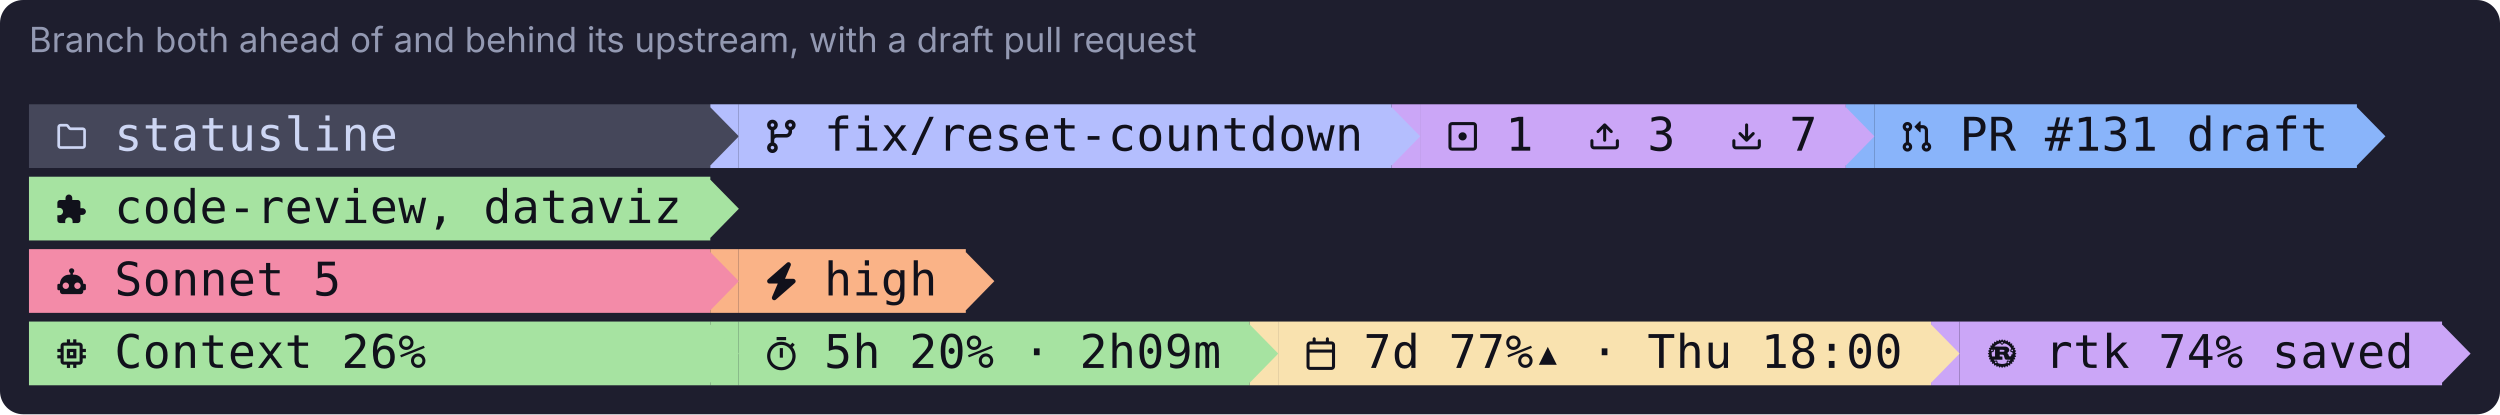
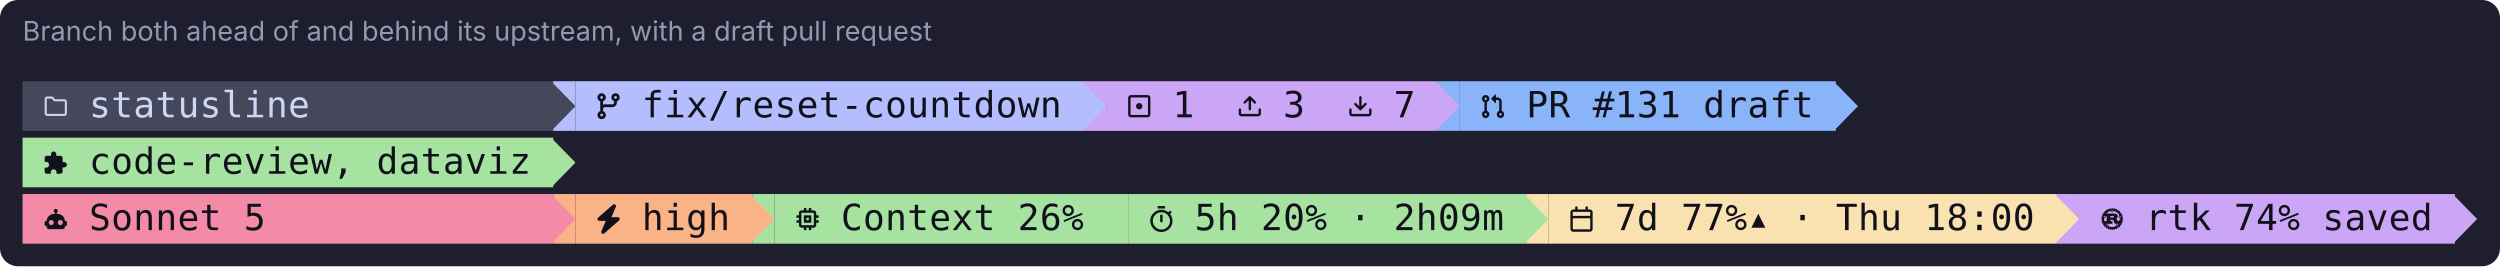
- <svg xmlns="http://www.w3.org/2000/svg" width="863" height="143" viewBox="0 0 863 143" role="img" aria-label="Branch both ahead of and behind its upstream, with a draft pull request">
-   <rect width="863" height="143" rx="8" fill="#1e1e2e" />
+ <svg xmlns="http://www.w3.org/2000/svg" width="1108" height="118" viewBox="0 0 1108 118" role="img" aria-label="Branch both ahead of and behind its upstream, with a draft pull request">
+   <rect width="1108" height="118" rx="8" fill="#1e1e2e" />
  <text x="10" y="18" font-family="-apple-system,Segoe UI,system-ui,sans-serif" font-size="12" fill="#9399b2">Branch both ahead of and behind its upstream, with a draft pull request</text>
  <rect x="10.00" y="36" width="235.20" height="22" fill="rgb(69,71,90)" />
  <path d="M0 994Q0 1048 38.0 1086.0Q76 1124 132 1126H376Q406 1126 434 1112Q462 1098 480 1072L548 982Q554 976 562 976H1068Q1124 976 1162.0 938.0Q1200 900 1200 844V206Q1200 152 1162.0 114.0Q1124 76 1068 74H132Q78 74 38 114Q0 152 0 206ZM132 1012Q124 1012 118 1008Q114 1002 114 994V206Q114 198 118 194Q124 188 132 188H1068Q1076 188 1082 194Q1088 200 1088 206V844Q1088 852 1083.0 857.0Q1078 862 1068 862H562Q532 862 504.0 876.0Q476 890 458 914L390 1006Q384 1012 376 1012Z" fill="rgb(205,214,244)" transform="translate(19.80 52.00) scale(0.00821 -0.00821)" />
  <text x="44.30" y="52" text-anchor="middle" font-family="ui-monospace,SFMono-Regular,Menlo,Consolas,monospace" font-size="16" fill="rgb(205,214,244)">s</text>
  <text x="54.10" y="52" text-anchor="middle" font-family="ui-monospace,SFMono-Regular,Menlo,Consolas,monospace" font-size="16" fill="rgb(205,214,244)">t</text>
  <text x="63.90" y="52" text-anchor="middle" font-family="ui-monospace,SFMono-Regular,Menlo,Consolas,monospace" font-size="16" fill="rgb(205,214,244)">a</text>
  <text x="73.70" y="52" text-anchor="middle" font-family="ui-monospace,SFMono-Regular,Menlo,Consolas,monospace" font-size="16" fill="rgb(205,214,244)">t</text>
  <text x="83.50" y="52" text-anchor="middle" font-family="ui-monospace,SFMono-Regular,Menlo,Consolas,monospace" font-size="16" fill="rgb(205,214,244)">u</text>
  <text x="93.30" y="52" text-anchor="middle" font-family="ui-monospace,SFMono-Regular,Menlo,Consolas,monospace" font-size="16" fill="rgb(205,214,244)">s</text>
  <text x="103.10" y="52" text-anchor="middle" font-family="ui-monospace,SFMono-Regular,Menlo,Consolas,monospace" font-size="16" fill="rgb(205,214,244)">l</text>
  <text x="112.90" y="52" text-anchor="middle" font-family="ui-monospace,SFMono-Regular,Menlo,Consolas,monospace" font-size="16" fill="rgb(205,214,244)">i</text>
  <text x="122.70" y="52" text-anchor="middle" font-family="ui-monospace,SFMono-Regular,Menlo,Consolas,monospace" font-size="16" fill="rgb(205,214,244)">n</text>
  <text x="132.50" y="52" text-anchor="middle" font-family="ui-monospace,SFMono-Regular,Menlo,Consolas,monospace" font-size="16" fill="rgb(205,214,244)">e</text>
  <rect x="245.20" y="36" width="9.80" height="22" fill="rgb(180,190,254)" />
  <path d="M-72 1812H13L1200 602L13 -612H-72Z" fill="rgb(69,71,90)" transform="translate(245.20 52.00) scale(0.00821 -0.00821)" />
  <rect x="255.00" y="36" width="225.40" height="22" fill="rgb(180,190,254)" />
  <path d="M750 1076Q750 1168 816.0 1234.0Q882 1300 975.0 1300.0Q1068 1300 1134.0 1234.0Q1200 1168 1200 1076Q1200 1004 1158 944Q1116 886 1049 864V800Q1049 698 976 624Q903 550 800 550H400Q359 550 329 522Q299 492 300 450V338Q366 314 408.0 256.0Q450 198 450 126Q450 32 384.0 -34.0Q318 -100 225 -100Q132 -100 66 -34Q0 32 0 126Q0 198 42.0 256.0Q84 314 150 338V864Q84 888 42.0 946.0Q0 1004 0 1076Q0 1168 66.0 1234.0Q132 1300 225.0 1300.0Q318 1300 384.0 1234.0Q450 1168 450 1076Q450 1004 408.0 946.0Q366 888 300 864V680Q348 700 400 700H800Q841 700 871.0 730.0Q901 760 900 800V864Q834 888 792.0 946.0Q750 1004 750 1076ZM225 1000Q255 1000 277.0 1022.0Q299 1044 300 1076Q300 1106 278.0 1128.0Q256 1150 225.0 1150.0Q194 1150 172.0 1128.0Q150 1106 150.0 1075.0Q150 1044 172.0 1022.0Q194 1000 225 1000ZM975 1000Q1005 1000 1027.0 1022.0Q1049 1044 1049.0 1075.0Q1049 1106 1028 1128Q1006 1150 975.0 1150.0Q944 1150 922.0 1128.0Q900 1106 900.0 1075.0Q900 1044 922.0 1022.0Q944 1000 975 1000ZM225 50Q255 50 277 72Q299 94 300 126Q300 156 278.0 178.0Q256 200 225.0 200.0Q194 200 172.0 178.0Q150 156 150.0 125.0Q150 94 172.0 72.0Q194 50 225 50Z" fill="rgb(17,17,27)" transform="translate(264.80 52.00) scale(0.00821 -0.00821)" />
  <text x="289.30" y="52" text-anchor="middle" font-family="ui-monospace,SFMono-Regular,Menlo,Consolas,monospace" font-size="16" fill="rgb(17,17,27)">f</text>
  <text x="299.10" y="52" text-anchor="middle" font-family="ui-monospace,SFMono-Regular,Menlo,Consolas,monospace" font-size="16" fill="rgb(17,17,27)">i</text>
  <text x="308.90" y="52" text-anchor="middle" font-family="ui-monospace,SFMono-Regular,Menlo,Consolas,monospace" font-size="16" fill="rgb(17,17,27)">x</text>
  <text x="318.70" y="52" text-anchor="middle" font-family="ui-monospace,SFMono-Regular,Menlo,Consolas,monospace" font-size="16" fill="rgb(17,17,27)">/</text>
  <text x="328.50" y="52" text-anchor="middle" font-family="ui-monospace,SFMono-Regular,Menlo,Consolas,monospace" font-size="16" fill="rgb(17,17,27)">r</text>
  <text x="338.30" y="52" text-anchor="middle" font-family="ui-monospace,SFMono-Regular,Menlo,Consolas,monospace" font-size="16" fill="rgb(17,17,27)">e</text>
  <text x="348.10" y="52" text-anchor="middle" font-family="ui-monospace,SFMono-Regular,Menlo,Consolas,monospace" font-size="16" fill="rgb(17,17,27)">s</text>
  <text x="357.90" y="52" text-anchor="middle" font-family="ui-monospace,SFMono-Regular,Menlo,Consolas,monospace" font-size="16" fill="rgb(17,17,27)">e</text>
  <text x="367.70" y="52" text-anchor="middle" font-family="ui-monospace,SFMono-Regular,Menlo,Consolas,monospace" font-size="16" fill="rgb(17,17,27)">t</text>
  <text x="377.50" y="52" text-anchor="middle" font-family="ui-monospace,SFMono-Regular,Menlo,Consolas,monospace" font-size="16" fill="rgb(17,17,27)">-</text>
  <text x="387.30" y="52" text-anchor="middle" font-family="ui-monospace,SFMono-Regular,Menlo,Consolas,monospace" font-size="16" fill="rgb(17,17,27)">c</text>
  <text x="397.10" y="52" text-anchor="middle" font-family="ui-monospace,SFMono-Regular,Menlo,Consolas,monospace" font-size="16" fill="rgb(17,17,27)">o</text>
  <text x="406.90" y="52" text-anchor="middle" font-family="ui-monospace,SFMono-Regular,Menlo,Consolas,monospace" font-size="16" fill="rgb(17,17,27)">u</text>
  <text x="416.70" y="52" text-anchor="middle" font-family="ui-monospace,SFMono-Regular,Menlo,Consolas,monospace" font-size="16" fill="rgb(17,17,27)">n</text>
  <text x="426.50" y="52" text-anchor="middle" font-family="ui-monospace,SFMono-Regular,Menlo,Consolas,monospace" font-size="16" fill="rgb(17,17,27)">t</text>
  <text x="436.30" y="52" text-anchor="middle" font-family="ui-monospace,SFMono-Regular,Menlo,Consolas,monospace" font-size="16" fill="rgb(17,17,27)">d</text>
  <text x="446.10" y="52" text-anchor="middle" font-family="ui-monospace,SFMono-Regular,Menlo,Consolas,monospace" font-size="16" fill="rgb(17,17,27)">o</text>
  <text x="455.90" y="52" text-anchor="middle" font-family="ui-monospace,SFMono-Regular,Menlo,Consolas,monospace" font-size="16" fill="rgb(17,17,27)">w</text>
  <text x="465.70" y="52" text-anchor="middle" font-family="ui-monospace,SFMono-Regular,Menlo,Consolas,monospace" font-size="16" fill="rgb(17,17,27)">n</text>
  <rect x="480.40" y="36" width="9.80" height="22" fill="rgb(203,166,247)" />
  <path d="M-72 1812H13L1200 602L13 -612H-72Z" fill="rgb(180,190,254)" transform="translate(480.40 52.00) scale(0.00821 -0.00821)" />
  <rect x="490.20" y="36" width="147.00" height="22" fill="rgb(203,166,247)" />
  <path d="M1050 1200Q1112 1200 1156 1157Q1200 1113 1200 1050V150Q1200 87 1156 44Q1112 0 1050 0H150Q88 0 44.0 44.0Q0 88 0 150V1050Q0 1113 44.0 1157.0Q88 1201 150 1200ZM150 1072Q142 1072 134 1065Q128 1059 128 1050V150Q128 141 134.0 135.0Q140 129 150 129H1050Q1058 129 1066 135Q1070 141 1070 150V1050Q1070 1059 1066 1065Q1060 1071 1050 1072ZM600 429H596Q524 429 474.0 479.0Q424 529 424.0 600.0Q424 671 474.0 721.0Q524 771 596 771H600Q670 770 719.0 720.0Q768 670 768.0 600.0Q768 530 719.0 480.0Q670 430 600 429Z" fill="rgb(17,17,27)" transform="translate(500.00 52.00) scale(0.00821 -0.00821)" />
  <text x="524.50" y="52" text-anchor="middle" font-family="ui-monospace,SFMono-Regular,Menlo,Consolas,monospace" font-size="16" fill="rgb(17,17,27)">1</text>
  <path d="M150 54Q88 54 44.0 98.0Q0 142 0 204V418Q0 444 19.0 463.0Q38 482 64.0 482.0Q90 482 110 462Q128 444 128 418V204Q128 194 134.0 188.0Q140 182 150 182H1050Q1058 182 1066 188Q1070 194 1070 204V418Q1070 444 1090 462Q1110 482 1136 482Q1162 482 1181.0 463.0Q1200 444 1200 418V204Q1200 140 1156 98Q1112 54 1050 54ZM924 848Q942 830 942.0 803.0Q942 776 923.0 757.0Q904 738 878 738Q852 738 832 758L664 926V440Q664 412 645.0 393.0Q626 374 600.0 374.0Q574 374 555.0 393.0Q536 412 536 440V926L368 758Q348 738 322 738Q296 738 277.0 757.0Q258 776 258.0 803.0Q258 830 276 848L554 1128Q574 1146 600 1146Q626 1146 646 1128Z" fill="rgb(17,17,27)" transform="translate(549.00 52.00) scale(0.00821 -0.00821)" />
  <text x="573.50" y="52" text-anchor="middle" font-family="ui-monospace,SFMono-Regular,Menlo,Consolas,monospace" font-size="16" fill="rgb(17,17,27)">3</text>
  <path d="M150 54Q88 54 44.0 98.0Q0 142 0 204V418Q0 444 19.0 463.0Q38 482 64.0 482.0Q90 482 110 462Q128 444 128 418V204Q128 194 134.0 188.0Q140 182 150 182H1050Q1058 182 1066 188Q1070 194 1070 204V418Q1070 444 1090 462Q1110 482 1136 482Q1162 482 1181.0 463.0Q1200 444 1200 418V204Q1200 140 1156 98Q1112 54 1050 54ZM536 594V1082Q536 1110 554 1128Q574 1146 600.0 1146.0Q626 1146 645.0 1127.0Q664 1108 664 1082V594L832 762Q852 782 878 782Q904 782 924 764Q942 744 942.0 717.0Q942 690 924 672L646 394Q626 374 599.0 374.0Q572 374 554 394L276 672Q258 690 258.0 717.0Q258 744 277.0 763.0Q296 782 322 782Q348 782 368 762Z" fill="rgb(17,17,27)" transform="translate(598.00 52.00) scale(0.00821 -0.00821)" />
  <text x="622.50" y="52" text-anchor="middle" font-family="ui-monospace,SFMono-Regular,Menlo,Consolas,monospace" font-size="16" fill="rgb(17,17,27)">7</text>
  <rect x="637.20" y="36" width="9.80" height="22" fill="rgb(137,180,250)" />
  <path d="M-72 1812H13L1200 602L13 -612H-72Z" fill="rgb(203,166,247)" transform="translate(637.20 52.00) scale(0.00821 -0.00821)" />
  <rect x="647.00" y="36" width="166.60" height="22" fill="rgb(137,180,250)" />
  <path d="M0 1005Q0 1087 59.0 1146.0Q118 1205 200.0 1205.0Q282 1205 341.0 1146.0Q400 1087 400 1004Q400 940 363.0 889.0Q326 838 267 816V349Q326 328 363 276Q400 225 400 160Q400 78 341.0 19.0Q282 -40 200.0 -40.0Q118 -40 59.0 19.0Q0 78 0 160Q0 224 38 276Q75 327 134 349V816Q75 837 38 889Q0 941 0 1005ZM505 1020 718 1233Q725 1240 733 1240Q742 1240 749.0 1234.0Q756 1228 756 1218V1072H845Q937 1072 1001 1006Q1066 941 1066 849V349Q1125 328 1163 276Q1200 225 1200 160Q1200 78 1141.0 19.0Q1082 -40 1000.0 -40.0Q918 -40 859.0 19.0Q800 78 800 160Q800 224 837 276Q874 327 933 349V849Q933 885 907 912Q881 938 845 938H756V792V791Q756 782 749.0 776.0Q742 770 733 769Q724 769 718 776L505 989Q498 996 498 1005Q498 1013 505 1020ZM154 1052Q134 1033 134.0 1005.0Q134 977 154 958Q174 938 200 938Q227 938 247.0 958.0Q267 978 267 1005Q267 1033 247 1052Q227 1072 200.0 1072.0Q173 1072 154 1052ZM154 207Q134 188 134.0 160.0Q134 132 154 113Q174 93 200 93Q227 93 247.0 113.0Q267 133 267 160Q267 188 247 207Q227 227 200.0 227.0Q173 227 154 207ZM933 160Q933 132 953 113Q973 93 1000.0 93.0Q1027 93 1047.0 113.0Q1067 133 1066 160Q1066 188 1047.0 207.0Q1028 226 1000 227Q972 227 953 207Q933 187 933 160Z" fill="rgb(17,17,27)" transform="translate(656.80 52.00) scale(0.00821 -0.00821)" />
  <text x="681.30" y="52" text-anchor="middle" font-family="ui-monospace,SFMono-Regular,Menlo,Consolas,monospace" font-size="16" fill="rgb(17,17,27)">P</text>
  <text x="691.10" y="52" text-anchor="middle" font-family="ui-monospace,SFMono-Regular,Menlo,Consolas,monospace" font-size="16" fill="rgb(17,17,27)">R</text>
  <text x="710.70" y="52" text-anchor="middle" font-family="ui-monospace,SFMono-Regular,Menlo,Consolas,monospace" font-size="16" fill="rgb(17,17,27)">#</text>
  <text x="720.50" y="52" text-anchor="middle" font-family="ui-monospace,SFMono-Regular,Menlo,Consolas,monospace" font-size="16" fill="rgb(17,17,27)">1</text>
  <text x="730.30" y="52" text-anchor="middle" font-family="ui-monospace,SFMono-Regular,Menlo,Consolas,monospace" font-size="16" fill="rgb(17,17,27)">3</text>
  <text x="740.10" y="52" text-anchor="middle" font-family="ui-monospace,SFMono-Regular,Menlo,Consolas,monospace" font-size="16" fill="rgb(17,17,27)">1</text>
  <text x="759.70" y="52" text-anchor="middle" font-family="ui-monospace,SFMono-Regular,Menlo,Consolas,monospace" font-size="16" fill="rgb(17,17,27)">d</text>
  <text x="769.50" y="52" text-anchor="middle" font-family="ui-monospace,SFMono-Regular,Menlo,Consolas,monospace" font-size="16" fill="rgb(17,17,27)">r</text>
  <text x="779.30" y="52" text-anchor="middle" font-family="ui-monospace,SFMono-Regular,Menlo,Consolas,monospace" font-size="16" fill="rgb(17,17,27)">a</text>
  <text x="789.10" y="52" text-anchor="middle" font-family="ui-monospace,SFMono-Regular,Menlo,Consolas,monospace" font-size="16" fill="rgb(17,17,27)">f</text>
  <text x="798.90" y="52" text-anchor="middle" font-family="ui-monospace,SFMono-Regular,Menlo,Consolas,monospace" font-size="16" fill="rgb(17,17,27)">t</text>
  <path d="M-72 1812H13L1200 602L13 -612H-72Z" fill="rgb(137,180,250)" transform="translate(813.60 52.00) scale(0.00821 -0.00821)" />
  <rect x="10.00" y="61" width="235.20" height="22" fill="rgb(166,227,161)" />
  <path d="M1055 626H969V857Q969 903 935.5 936.5Q902 970 857 970H627V1056Q627 1115 585.5 1157.5Q544 1200 485.0 1200.0Q426 1200 384.5 1157.0Q343 1114 343 1056V970H113Q67 970 33.5 936.5Q0 903 0 857V640H86Q150 640 194.5 594.5Q239 549 239.0 484.5Q239 420 194.5 374.5Q150 329 86 329H0V112Q0 66 33.5 33.0Q67 0 113 0H329V86Q329 150 375.0 194.0Q421 238 485.0 238.0Q549 238 594.5 194.0Q640 150 640 86V0H857Q903 0 936.0 33.5Q969 67 969 112V343H1055Q1114 343 1157.0 384.5Q1200 426 1200.0 484.5Q1200 543 1157.0 584.5Q1114 626 1055 626Z" fill="rgb(17,17,27)" transform="translate(19.80 77.00) scale(0.00821 -0.00821)" />
  <text x="44.30" y="77" text-anchor="middle" font-family="ui-monospace,SFMono-Regular,Menlo,Consolas,monospace" font-size="16" fill="rgb(17,17,27)">c</text>
  <text x="54.10" y="77" text-anchor="middle" font-family="ui-monospace,SFMono-Regular,Menlo,Consolas,monospace" font-size="16" fill="rgb(17,17,27)">o</text>
  <text x="63.90" y="77" text-anchor="middle" font-family="ui-monospace,SFMono-Regular,Menlo,Consolas,monospace" font-size="16" fill="rgb(17,17,27)">d</text>
  <text x="73.70" y="77" text-anchor="middle" font-family="ui-monospace,SFMono-Regular,Menlo,Consolas,monospace" font-size="16" fill="rgb(17,17,27)">e</text>
  <text x="83.50" y="77" text-anchor="middle" font-family="ui-monospace,SFMono-Regular,Menlo,Consolas,monospace" font-size="16" fill="rgb(17,17,27)">-</text>
  <text x="93.30" y="77" text-anchor="middle" font-family="ui-monospace,SFMono-Regular,Menlo,Consolas,monospace" font-size="16" fill="rgb(17,17,27)">r</text>
  <text x="103.10" y="77" text-anchor="middle" font-family="ui-monospace,SFMono-Regular,Menlo,Consolas,monospace" font-size="16" fill="rgb(17,17,27)">e</text>
  <text x="112.90" y="77" text-anchor="middle" font-family="ui-monospace,SFMono-Regular,Menlo,Consolas,monospace" font-size="16" fill="rgb(17,17,27)">v</text>
  <text x="122.70" y="77" text-anchor="middle" font-family="ui-monospace,SFMono-Regular,Menlo,Consolas,monospace" font-size="16" fill="rgb(17,17,27)">i</text>
  <text x="132.50" y="77" text-anchor="middle" font-family="ui-monospace,SFMono-Regular,Menlo,Consolas,monospace" font-size="16" fill="rgb(17,17,27)">e</text>
  <text x="142.30" y="77" text-anchor="middle" font-family="ui-monospace,SFMono-Regular,Menlo,Consolas,monospace" font-size="16" fill="rgb(17,17,27)">w</text>
  <text x="152.10" y="77" text-anchor="middle" font-family="ui-monospace,SFMono-Regular,Menlo,Consolas,monospace" font-size="16" fill="rgb(17,17,27)">,</text>
  <text x="171.70" y="77" text-anchor="middle" font-family="ui-monospace,SFMono-Regular,Menlo,Consolas,monospace" font-size="16" fill="rgb(17,17,27)">d</text>
  <text x="181.50" y="77" text-anchor="middle" font-family="ui-monospace,SFMono-Regular,Menlo,Consolas,monospace" font-size="16" fill="rgb(17,17,27)">a</text>
  <text x="191.30" y="77" text-anchor="middle" font-family="ui-monospace,SFMono-Regular,Menlo,Consolas,monospace" font-size="16" fill="rgb(17,17,27)">t</text>
  <text x="201.10" y="77" text-anchor="middle" font-family="ui-monospace,SFMono-Regular,Menlo,Consolas,monospace" font-size="16" fill="rgb(17,17,27)">a</text>
  <text x="210.90" y="77" text-anchor="middle" font-family="ui-monospace,SFMono-Regular,Menlo,Consolas,monospace" font-size="16" fill="rgb(17,17,27)">v</text>
  <text x="220.70" y="77" text-anchor="middle" font-family="ui-monospace,SFMono-Regular,Menlo,Consolas,monospace" font-size="16" fill="rgb(17,17,27)">i</text>
  <text x="230.50" y="77" text-anchor="middle" font-family="ui-monospace,SFMono-Regular,Menlo,Consolas,monospace" font-size="16" fill="rgb(17,17,27)">z</text>
  <path d="M-72 1812H13L1200 602L13 -612H-72Z" fill="rgb(166,227,161)" transform="translate(245.20 77.00) scale(0.00821 -0.00821)" />
  <rect x="10.00" y="86" width="235.20" height="22" fill="rgb(243,139,168)" />
  <path d="M600 1144Q646 1144 678.0 1112.0Q710 1080 710 1037Q710 1006 694.0 980.5Q678 955 654 943V874H710Q812 874 900.0 821.5Q988 769 1039.0 682.0Q1090 595 1090 490H1144Q1166 490 1183.0 475.0Q1200 460 1200 437V274Q1200 251 1183.0 235.5Q1166 220 1144 220H1090V164Q1090 120 1058.0 88.0Q1026 56 980 56H220Q174 56 142.0 88.0Q110 120 110 164V220H56Q34 220 17.0 235.0Q0 250 0 274V437Q0 460 16.0 475.0Q32 490 56 490H110Q110 595 161.0 682.0Q212 769 300.0 821.5Q388 874 490 874H546V943Q522 956 506.0 981.0Q490 1006 490 1037Q490 1081 522.0 1112.5Q554 1144 600 1144ZM354 546Q298 546 259.0 505.5Q220 465 220.0 409.0Q220 353 259.0 313.5Q298 274 354.0 274.0Q410 274 450.0 313.5Q490 353 490.0 409.0Q490 465 450.0 505.5Q410 546 354 546ZM846 546Q790 546 750.0 505.5Q710 465 710.0 409.0Q710 353 749.0 313.5Q788 274 844.0 274.0Q900 274 940.0 313.5Q980 353 980.0 409.0Q980 465 941.0 505.5Q902 546 846 546Z" fill="rgb(17,17,27)" transform="translate(19.80 102.00) scale(0.00821 -0.00821)" />
  <text x="44.30" y="102" text-anchor="middle" font-family="ui-monospace,SFMono-Regular,Menlo,Consolas,monospace" font-size="16" fill="rgb(17,17,27)">S</text>
  <text x="54.10" y="102" text-anchor="middle" font-family="ui-monospace,SFMono-Regular,Menlo,Consolas,monospace" font-size="16" fill="rgb(17,17,27)">o</text>
  <text x="63.90" y="102" text-anchor="middle" font-family="ui-monospace,SFMono-Regular,Menlo,Consolas,monospace" font-size="16" fill="rgb(17,17,27)">n</text>
  <text x="73.70" y="102" text-anchor="middle" font-family="ui-monospace,SFMono-Regular,Menlo,Consolas,monospace" font-size="16" fill="rgb(17,17,27)">n</text>
  <text x="83.50" y="102" text-anchor="middle" font-family="ui-monospace,SFMono-Regular,Menlo,Consolas,monospace" font-size="16" fill="rgb(17,17,27)">e</text>
  <text x="93.30" y="102" text-anchor="middle" font-family="ui-monospace,SFMono-Regular,Menlo,Consolas,monospace" font-size="16" fill="rgb(17,17,27)">t</text>
  <text x="112.90" y="102" text-anchor="middle" font-family="ui-monospace,SFMono-Regular,Menlo,Consolas,monospace" font-size="16" fill="rgb(17,17,27)">5</text>
  <rect x="245.20" y="86" width="9.80" height="22" fill="rgb(250,179,135)" />
  <path d="M-72 1812H13L1200 602L13 -612H-72Z" fill="rgb(243,139,168)" transform="translate(245.20 102.00) scale(0.00821 -0.00821)" />
  <rect x="255.00" y="86" width="78.40" height="22" fill="rgb(250,179,135)" />
  <path d="M993 1260 753 700H1101Q1131 700 1156.0 682.0Q1181 664 1193.0 635.0Q1205 606 1197 575Q1189 545 1167 525L367 -175Q339 -198 307 -200Q273 -202 243 -181Q215 -161 205 -126Q195 -92 209 -60L449 501H101Q71 501 45 518Q19 536 9 566Q-3 595 5.0 625.0Q13 655 35 676L835 1375Q861 1398 895.0 1400.0Q929 1402 959 1381Q987 1361 997 1327Q1007 1292 993 1260Z" fill="rgb(17,17,27)" transform="translate(264.80 102.00) scale(0.00821 -0.00821)" />
  <text x="289.30" y="102" text-anchor="middle" font-family="ui-monospace,SFMono-Regular,Menlo,Consolas,monospace" font-size="16" fill="rgb(17,17,27)">h</text>
  <text x="299.10" y="102" text-anchor="middle" font-family="ui-monospace,SFMono-Regular,Menlo,Consolas,monospace" font-size="16" fill="rgb(17,17,27)">i</text>
  <text x="308.90" y="102" text-anchor="middle" font-family="ui-monospace,SFMono-Regular,Menlo,Consolas,monospace" font-size="16" fill="rgb(17,17,27)">g</text>
  <text x="318.70" y="102" text-anchor="middle" font-family="ui-monospace,SFMono-Regular,Menlo,Consolas,monospace" font-size="16" fill="rgb(17,17,27)">h</text>
+   <rect x="333.40" y="86" width="9.80" height="22" fill="rgb(166,227,161)" />
  <path d="M-72 1812H13L1200 602L13 -612H-72Z" fill="rgb(250,179,135)" transform="translate(333.40 102.00) scale(0.00821 -0.00821)" />
-   <rect x="10.00" y="111" width="235.20" height="22" fill="rgb(166,227,161)" />
-   <path d="M935 266H265V935H935ZM1200 666V800H1065V935Q1065 988 1026.0 1027.0Q987 1066 935 1066H800Q800 1065 800 1200H665V1066H534Q534 1065 534 1200H400V1066H265Q212 1066 173.5 1027.0Q135 988 135 935V800H0V666H135V534H0Q0 535 0 401H135V266Q135 213 174.0 174.0Q213 135 265 135H400V0H534V135H665V0H800V135H935Q988 135 1026.5 174.0Q1065 213 1065 266V401H1200V534H1065V666ZM665 534H534V666H665ZM800 800H400Q400 801 400 401H800Z" fill="rgb(17,17,27)" transform="translate(19.80 127.00) scale(0.00821 -0.00821)" />
-   <text x="44.30" y="127" text-anchor="middle" font-family="ui-monospace,SFMono-Regular,Menlo,Consolas,monospace" font-size="16" fill="rgb(17,17,27)">C</text>
-   <text x="54.10" y="127" text-anchor="middle" font-family="ui-monospace,SFMono-Regular,Menlo,Consolas,monospace" font-size="16" fill="rgb(17,17,27)">o</text>
-   <text x="63.90" y="127" text-anchor="middle" font-family="ui-monospace,SFMono-Regular,Menlo,Consolas,monospace" font-size="16" fill="rgb(17,17,27)">n</text>
-   <text x="73.70" y="127" text-anchor="middle" font-family="ui-monospace,SFMono-Regular,Menlo,Consolas,monospace" font-size="16" fill="rgb(17,17,27)">t</text>
-   <text x="83.50" y="127" text-anchor="middle" font-family="ui-monospace,SFMono-Regular,Menlo,Consolas,monospace" font-size="16" fill="rgb(17,17,27)">e</text>
-   <text x="93.30" y="127" text-anchor="middle" font-family="ui-monospace,SFMono-Regular,Menlo,Consolas,monospace" font-size="16" fill="rgb(17,17,27)">x</text>
-   <text x="103.10" y="127" text-anchor="middle" font-family="ui-monospace,SFMono-Regular,Menlo,Consolas,monospace" font-size="16" fill="rgb(17,17,27)">t</text>
-   <text x="122.70" y="127" text-anchor="middle" font-family="ui-monospace,SFMono-Regular,Menlo,Consolas,monospace" font-size="16" fill="rgb(17,17,27)">2</text>
-   <text x="132.50" y="127" text-anchor="middle" font-family="ui-monospace,SFMono-Regular,Menlo,Consolas,monospace" font-size="16" fill="rgb(17,17,27)">6</text>
-   <text x="142.30" y="127" text-anchor="middle" font-family="ui-monospace,SFMono-Regular,Menlo,Consolas,monospace" font-size="16" fill="rgb(17,17,27)">%</text>
-   <rect x="245.20" y="111" width="9.80" height="22" fill="rgb(166,227,161)" />
-   <path d="M-72 1812H13L1200 602L13 -612H-72Z" fill="rgb(166,227,161)" transform="translate(245.20 127.00) scale(0.00821 -0.00821)" />
-   <rect x="255.00" y="111" width="176.40" height="22" fill="rgb(166,227,161)" />
-   <path d="M600 32Q472 32 365.5 96.0Q259 160 197.0 266.0Q135 372 135.0 499.0Q135 626 197.0 733.0Q259 840 365.5 903.0Q472 966 600.0 966.0Q728 966 834.0 903.0Q940 840 1002.5 733.0Q1065 626 1065.0 499.0Q1065 372 1002.5 266.0Q940 160 834.0 96.0Q728 32 600 32ZM1068 872 1163 970Q1116 1022 1068 1062L975 966Q897 1028 800.0 1064.0Q703 1100 600 1100Q438 1100 300.5 1019.0Q163 938 81.5 800.0Q0 662 0.0 500.0Q0 338 81.5 199.0Q163 60 300.0 -20.0Q437 -100 599.5 -100.0Q762 -100 901.0 -20.0Q1040 60 1120.0 197.0Q1200 334 1200 500Q1200 602 1165.0 698.0Q1130 794 1068 872ZM534 430H665V832H534ZM800 1300H400V1166H800Z" fill="rgb(17,17,27)" transform="translate(264.80 127.00) scale(0.00821 -0.00821)" />
-   <text x="289.30" y="127" text-anchor="middle" font-family="ui-monospace,SFMono-Regular,Menlo,Consolas,monospace" font-size="16" fill="rgb(17,17,27)">5</text>
-   <text x="299.10" y="127" text-anchor="middle" font-family="ui-monospace,SFMono-Regular,Menlo,Consolas,monospace" font-size="16" fill="rgb(17,17,27)">h</text>
-   <text x="318.70" y="127" text-anchor="middle" font-family="ui-monospace,SFMono-Regular,Menlo,Consolas,monospace" font-size="16" fill="rgb(17,17,27)">2</text>
-   <text x="328.50" y="127" text-anchor="middle" font-family="ui-monospace,SFMono-Regular,Menlo,Consolas,monospace" font-size="16" fill="rgb(17,17,27)">0</text>
-   <text x="338.30" y="127" text-anchor="middle" font-family="ui-monospace,SFMono-Regular,Menlo,Consolas,monospace" font-size="16" fill="rgb(17,17,27)">%</text>
-   <text x="357.90" y="127" text-anchor="middle" font-family="ui-monospace,SFMono-Regular,Menlo,Consolas,monospace" font-size="16" fill="rgb(17,17,27)">·</text>
-   <text x="377.50" y="127" text-anchor="middle" font-family="ui-monospace,SFMono-Regular,Menlo,Consolas,monospace" font-size="16" fill="rgb(17,17,27)">2</text>
-   <text x="387.30" y="127" text-anchor="middle" font-family="ui-monospace,SFMono-Regular,Menlo,Consolas,monospace" font-size="16" fill="rgb(17,17,27)">h</text>
-   <text x="397.10" y="127" text-anchor="middle" font-family="ui-monospace,SFMono-Regular,Menlo,Consolas,monospace" font-size="16" fill="rgb(17,17,27)">0</text>
-   <text x="406.90" y="127" text-anchor="middle" font-family="ui-monospace,SFMono-Regular,Menlo,Consolas,monospace" font-size="16" fill="rgb(17,17,27)">9</text>
-   <text x="416.70" y="127" text-anchor="middle" font-family="ui-monospace,SFMono-Regular,Menlo,Consolas,monospace" font-size="16" fill="rgb(17,17,27)">m</text>
-   <rect x="431.40" y="111" width="9.80" height="22" fill="rgb(249,226,175)" />
-   <path d="M-72 1812H13L1200 602L13 -612H-72Z" fill="rgb(166,227,161)" transform="translate(431.40 127.00) scale(0.00821 -0.00821)" />
-   <rect x="441.20" y="111" width="225.40" height="22" fill="rgb(249,226,175)" />
-   <path d="M387 1222V1115H815V1222Q815 1249 835 1267Q853 1286 879.0 1286.0Q905 1286 924.0 1267.0Q943 1248 943 1222V1115H1051Q1113 1115 1157.0 1071.0Q1201 1027 1201 965V64Q1201 1 1157 -42Q1113 -86 1051 -85H151Q89 -85 45 -42Q1 2 1 64V965Q1 1028 45 1071Q89 1115 151 1115H259V1222Q259 1249 277 1267Q297 1286 323.0 1286.0Q349 1286 368.0 1267.0Q387 1248 387 1222ZM129 643V64Q129 55 135.0 49.0Q141 43 151 43H1051Q1059 43 1067 49Q1071 55 1071 64V643ZM1051 986H151Q143 986 135 980Q129 974 129 965V771H1071V965Q1071 974 1067 980Q1059 986 1051 986Z" fill="rgb(17,17,27)" transform="translate(451.00 127.00) scale(0.00821 -0.00821)" />
-   <text x="475.50" y="127" text-anchor="middle" font-family="ui-monospace,SFMono-Regular,Menlo,Consolas,monospace" font-size="16" fill="rgb(17,17,27)">7</text>
-   <text x="485.30" y="127" text-anchor="middle" font-family="ui-monospace,SFMono-Regular,Menlo,Consolas,monospace" font-size="16" fill="rgb(17,17,27)">d</text>
-   <text x="504.90" y="127" text-anchor="middle" font-family="ui-monospace,SFMono-Regular,Menlo,Consolas,monospace" font-size="16" fill="rgb(17,17,27)">7</text>
-   <text x="514.70" y="127" text-anchor="middle" font-family="ui-monospace,SFMono-Regular,Menlo,Consolas,monospace" font-size="16" fill="rgb(17,17,27)">7</text>
-   <text x="524.50" y="127" text-anchor="middle" font-family="ui-monospace,SFMono-Regular,Menlo,Consolas,monospace" font-size="16" fill="rgb(17,17,27)">%</text>
-   <text x="534.30" y="127" text-anchor="middle" font-family="ui-monospace,SFMono-Regular,Menlo,Consolas,monospace" font-size="16" fill="rgb(17,17,27)">▴</text>
-   <text x="553.90" y="127" text-anchor="middle" font-family="ui-monospace,SFMono-Regular,Menlo,Consolas,monospace" font-size="16" fill="rgb(17,17,27)">·</text>
-   <text x="573.50" y="127" text-anchor="middle" font-family="ui-monospace,SFMono-Regular,Menlo,Consolas,monospace" font-size="16" fill="rgb(17,17,27)">T</text>
-   <text x="583.30" y="127" text-anchor="middle" font-family="ui-monospace,SFMono-Regular,Menlo,Consolas,monospace" font-size="16" fill="rgb(17,17,27)">h</text>
-   <text x="593.10" y="127" text-anchor="middle" font-family="ui-monospace,SFMono-Regular,Menlo,Consolas,monospace" font-size="16" fill="rgb(17,17,27)">u</text>
-   <text x="612.70" y="127" text-anchor="middle" font-family="ui-monospace,SFMono-Regular,Menlo,Consolas,monospace" font-size="16" fill="rgb(17,17,27)">1</text>
-   <text x="622.50" y="127" text-anchor="middle" font-family="ui-monospace,SFMono-Regular,Menlo,Consolas,monospace" font-size="16" fill="rgb(17,17,27)">8</text>
-   <text x="632.30" y="127" text-anchor="middle" font-family="ui-monospace,SFMono-Regular,Menlo,Consolas,monospace" font-size="16" fill="rgb(17,17,27)">:</text>
-   <text x="642.10" y="127" text-anchor="middle" font-family="ui-monospace,SFMono-Regular,Menlo,Consolas,monospace" font-size="16" fill="rgb(17,17,27)">0</text>
-   <text x="651.90" y="127" text-anchor="middle" font-family="ui-monospace,SFMono-Regular,Menlo,Consolas,monospace" font-size="16" fill="rgb(17,17,27)">0</text>
-   <rect x="666.60" y="111" width="9.80" height="22" fill="rgb(203,166,247)" />
-   <path d="M-72 1812H13L1200 602L13 -612H-72Z" fill="rgb(249,226,175)" transform="translate(666.60 127.00) scale(0.00821 -0.00821)" />
-   <rect x="676.40" y="111" width="166.60" height="22" fill="rgb(203,166,247)" />
-   <path d="M600 1200Q604 1200 609 1198Q613 1196 630 1170Q647 1142 653 1140Q660 1140 683 1164Q707 1188 714 1188Q722 1188 726.0 1184.0Q730 1180 735 1166Q743 1148 747 1136Q752 1124 758 1120Q763 1118 768.0 1121.0Q773 1124 791 1138Q817 1156 824 1156Q833 1156 837 1150Q841 1142 845 1116Q850 1084 857 1080Q861 1078 866 1078Q872 1080 892 1090Q921 1104 926.0 1104.0Q931 1104 937 1096L943 1090L941 1056L939 1024L946 1020Q951 1016 980 1024Q1005 1028 1012.0 1028.0Q1019 1028 1024.0 1023.0Q1029 1018 1029.0 1012.0Q1029 1006 1023 980Q1018 958 1017 954Q1017 950 1020 946Q1025 940 1059 940Q1092 942 1097.0 937.0Q1102 932 1100.0 922.0Q1098 912 1089 890Q1077 864 1077 862Q1077 856 1084 852Q1091 848 1114 846Q1142 840 1148 838Q1155 834 1155 824Q1155 816 1137 790Q1123 770 1121 764Q1119 758 1124.0 753.0Q1129 748 1153 740Q1188 726 1190.0 717.0Q1192 708 1165 684Q1147 666 1143 660Q1140 654 1144.0 649.0Q1148 644 1169 630Q1201 610 1201 600Q1201 590 1168 570Q1148 558 1144 552Q1140 548 1143.0 542.0Q1146 536 1165 518Q1192 492 1190.0 482.0Q1188 472 1152 460Q1122 448 1120.0 442.0Q1118 436 1137 410Q1163 374 1151 364Q1148 362 1115 356Q1092 352 1084.0 349.0Q1076 346 1077 338Q1077 336 1089 310Q1100 288 1101 280Q1103 272 1097 264Q1092 260 1058 260Q1023 260 1019.0 256.0Q1015 252 1023 220Q1029 194 1029.0 188.0Q1029 182 1025 176Q1020 172 1012 172Q1004 172 978 178Q955 182 952.0 182.0Q949 182 944 180Q939 176 941 144L943 110L937 104Q932 98 925 98Q922 98 891 110Q862 124 857 120Q851 118 846 88Q842 62 838 52Q834 44 824 44Q817 44 792 62Q763 84 754 78Q752 76 740 48Q729 20 726 16Q722 12 714.0 12.0Q706 12 683 36Q660 60 653.0 59.0Q646 58 630 32Q611 0 601.0 0.0Q591 0 572 30Q555 58 548 60Q541 62 519 38Q502 18 495 14Q488 10 480 14Q474 16 462 46Q451 76 447 78Q442 82 434 78Q427 76 409 62Q384 44 377 44Q368 44 364 52Q360 60 356 86Q351 118 345 122Q339 124 310 110Q279 98 276 98Q271 98 265 104Q260 110 260 114Q260 118 260 144L262 178L256 182Q251 184 223 178Q185 168 177 176Q172 180 172 188Q172 196 178 220Q186 250 182 254Q178 260 143 260Q106 260 101.0 268.0Q96 276 112 310Q124 336 124 338Q124 344 117 348Q110 352 87 356Q60 360 53.0 363.0Q46 366 46 376Q46 384 64.0 411.0Q82 438 81 444Q79 450 48 460Q13 474 11.0 483.0Q9 492 36 516Q54 534 58.0 541.0Q62 548 58 552Q54 556 35 568Q10 584 5 588Q1 592 2 602Q3 610 6.0 613.0Q9 616 32 628Q60 646 60.0 653.0Q60 660 36 684Q9 708 11.0 717.0Q13 726 48 740Q79 752 81 758Q83 764 64 790Q49 812 47 820Q44 830 50 836Q55 840 57 840L62 842Q66 842 74.0 843.0Q82 844 89 846Q111 848 117 852Q124 854 124 862Q124 866 112 892Q97 926 102 934Q107 942 145 940Q177 940 182 946Q186 950 184 954Q184 956 183.0 961.0Q182 966 180 972Q178 980 177 988L170 1016L175 1022Q180 1028 189 1028Q197 1028 221 1024Q249 1016 256 1020L262 1024L260 1056Q259 1082 260 1088Q260 1092 265 1096Q271 1102 276 1104Q278 1104 310 1090Q340 1076 345.0 1079.0Q350 1082 356 1116Q360 1142 364.0 1150.0Q368 1158 377 1156Q383 1156 410.0 1137.0Q437 1118 442 1120Q447 1122 450 1126Q453 1130 462 1156Q472 1184 476 1186Q481 1188 487 1188Q494 1188 518 1164Q540 1140 547.0 1141.0Q554 1142 571 1170Q588 1196 592 1198Q595 1200 600 1200ZM600 1094Q585 1094 574 1084Q557 1068 567 1046Q576 1024 600.0 1024.0Q624 1024 632.0 1048.0Q640 1072 620 1088Q611 1094 600 1094ZM517 1036 495 1030Q399 1006 323 944Q276 902 276 900Q276 898 516 896Q692 896 727 896Q762 896 775 892Q834 878 870.0 836.0Q906 794 902 742Q898 688 836 642Q816 628 816.0 626.0Q816 624 831 610Q866 582 880 526Q885 502 890 498Q902 484 925.0 482.0Q948 480 965 492Q985 504 986 538Q988 564 990 568Q992 572 1013 572H1037L1039 578Q1041 586 1040 606Q1040 626 1038 636L1037 648L994 666Q952 686 948 688Q937 698 937 714Q937 722 960 772L982 822L977 830Q959 862 923.0 901.0Q887 940 857 962Q823 986 773.0 1008.0Q723 1030 693 1034H680L650 1006Q620 978 610 972Q599 966 586 970Q578 976 549 1004ZM173 772Q155 770 144.0 752.0Q133 734 144 716Q154 700 174.0 700.0Q194 700 204 718Q210 730 206 744Q203 760 192 766Q184 772 173 772ZM1026 770Q1015 770 1008 766Q988 756 989.0 734.0Q990 712 1010 702Q1029 694 1045 706Q1061 718 1060.0 735.0Q1059 752 1042 764V766Q1036 770 1026 770ZM242 764 248 750Q258 728 259.0 717.0Q260 706 253 696Q249 690 207 670L164 652L162 626Q158 568 174 504L178 482H303V624V764ZM501 762V678L583 680Q644 680 656.0 681.0Q668 682 677 686Q702 696 702 718Q702 748 661 758Q647 762 574 762ZM501 558V480H555Q608 480 611.0 477.0Q614 474 614 408L613 344H431Q249 344 249 342Q249 340 267.0 320.0Q285 300 286 300Q289 300 322 306Q359 314 372.0 313.0Q385 312 393 300Q397 296 405 256Q407 246 409.0 235.0Q411 224 413 220Q415 214 414 212Q416 200 468.0 185.0Q520 170 568 166Q629 162 689 174Q734 182 773 202L782 204L791 248Q802 300 813.0 308.0Q824 316 872 306Q881 304 892.0 302.0Q903 300 909 298L914 296Q915 296 934 318Q952 340 952 342Q952 344 857 344Q766 344 752 348Q744 352 730 366Q717 382 710.0 397.0Q703 412 696 446Q681 514 670 530Q658 550 634 556Q627 558 564 558ZM335 268Q323 268 317 262Q295 248 301 224Q308 198 334 198Q359 198 367 224Q375 250 354 262Q345 268 335 268ZM864 266Q841 266 832 246Q823 228 834 212Q846 196 863.0 196.0Q880 196 894 214Q900 226 897.0 239.0Q894 252 884 260Q875 266 864 266Z" fill="rgb(17,17,27)" transform="translate(686.20 127.00) scale(0.00821 -0.00821)" />
-   <text x="710.70" y="127" text-anchor="middle" font-family="ui-monospace,SFMono-Regular,Menlo,Consolas,monospace" font-size="16" fill="rgb(17,17,27)">r</text>
-   <text x="720.50" y="127" text-anchor="middle" font-family="ui-monospace,SFMono-Regular,Menlo,Consolas,monospace" font-size="16" fill="rgb(17,17,27)">t</text>
-   <text x="730.30" y="127" text-anchor="middle" font-family="ui-monospace,SFMono-Regular,Menlo,Consolas,monospace" font-size="16" fill="rgb(17,17,27)">k</text>
-   <text x="749.90" y="127" text-anchor="middle" font-family="ui-monospace,SFMono-Regular,Menlo,Consolas,monospace" font-size="16" fill="rgb(17,17,27)">7</text>
-   <text x="759.70" y="127" text-anchor="middle" font-family="ui-monospace,SFMono-Regular,Menlo,Consolas,monospace" font-size="16" fill="rgb(17,17,27)">4</text>
-   <text x="769.50" y="127" text-anchor="middle" font-family="ui-monospace,SFMono-Regular,Menlo,Consolas,monospace" font-size="16" fill="rgb(17,17,27)">%</text>
-   <text x="789.10" y="127" text-anchor="middle" font-family="ui-monospace,SFMono-Regular,Menlo,Consolas,monospace" font-size="16" fill="rgb(17,17,27)">s</text>
-   <text x="798.90" y="127" text-anchor="middle" font-family="ui-monospace,SFMono-Regular,Menlo,Consolas,monospace" font-size="16" fill="rgb(17,17,27)">a</text>
-   <text x="808.70" y="127" text-anchor="middle" font-family="ui-monospace,SFMono-Regular,Menlo,Consolas,monospace" font-size="16" fill="rgb(17,17,27)">v</text>
-   <text x="818.50" y="127" text-anchor="middle" font-family="ui-monospace,SFMono-Regular,Menlo,Consolas,monospace" font-size="16" fill="rgb(17,17,27)">e</text>
-   <text x="828.30" y="127" text-anchor="middle" font-family="ui-monospace,SFMono-Regular,Menlo,Consolas,monospace" font-size="16" fill="rgb(17,17,27)">d</text>
-   <path d="M-72 1812H13L1200 602L13 -612H-72Z" fill="rgb(203,166,247)" transform="translate(843.00 127.00) scale(0.00821 -0.00821)" />
+   <rect x="343.20" y="86" width="147.00" height="22" fill="rgb(166,227,161)" />
+   <path d="M935 266H265V935H935ZM1200 666V800H1065V935Q1065 988 1026.0 1027.0Q987 1066 935 1066H800Q800 1065 800 1200H665V1066H534Q534 1065 534 1200H400V1066H265Q212 1066 173.5 1027.0Q135 988 135 935V800H0V666H135V534H0Q0 535 0 401H135V266Q135 213 174.0 174.0Q213 135 265 135H400V0H534V135H665V0H800V135H935Q988 135 1026.5 174.0Q1065 213 1065 266V401H1200V534H1065V666ZM665 534H534V666H665ZM800 800H400Q400 801 400 401H800Z" fill="rgb(17,17,27)" transform="translate(353.00 102.00) scale(0.00821 -0.00821)" />
+   <text x="377.50" y="102" text-anchor="middle" font-family="ui-monospace,SFMono-Regular,Menlo,Consolas,monospace" font-size="16" fill="rgb(17,17,27)">C</text>
+   <text x="387.30" y="102" text-anchor="middle" font-family="ui-monospace,SFMono-Regular,Menlo,Consolas,monospace" font-size="16" fill="rgb(17,17,27)">o</text>
+   <text x="397.10" y="102" text-anchor="middle" font-family="ui-monospace,SFMono-Regular,Menlo,Consolas,monospace" font-size="16" fill="rgb(17,17,27)">n</text>
+   <text x="406.90" y="102" text-anchor="middle" font-family="ui-monospace,SFMono-Regular,Menlo,Consolas,monospace" font-size="16" fill="rgb(17,17,27)">t</text>
+   <text x="416.70" y="102" text-anchor="middle" font-family="ui-monospace,SFMono-Regular,Menlo,Consolas,monospace" font-size="16" fill="rgb(17,17,27)">e</text>
+   <text x="426.50" y="102" text-anchor="middle" font-family="ui-monospace,SFMono-Regular,Menlo,Consolas,monospace" font-size="16" fill="rgb(17,17,27)">x</text>
+   <text x="436.30" y="102" text-anchor="middle" font-family="ui-monospace,SFMono-Regular,Menlo,Consolas,monospace" font-size="16" fill="rgb(17,17,27)">t</text>
+   <text x="455.90" y="102" text-anchor="middle" font-family="ui-monospace,SFMono-Regular,Menlo,Consolas,monospace" font-size="16" fill="rgb(17,17,27)">2</text>
+   <text x="465.70" y="102" text-anchor="middle" font-family="ui-monospace,SFMono-Regular,Menlo,Consolas,monospace" font-size="16" fill="rgb(17,17,27)">6</text>
+   <text x="475.50" y="102" text-anchor="middle" font-family="ui-monospace,SFMono-Regular,Menlo,Consolas,monospace" font-size="16" fill="rgb(17,17,27)">%</text>
+   <rect x="490.20" y="86" width="9.80" height="22" fill="rgb(166,227,161)" />
+   <path d="M-72 1812H13L1200 602L13 -612H-72Z" fill="rgb(166,227,161)" transform="translate(490.20 102.00) scale(0.00821 -0.00821)" />
+   <rect x="500.00" y="86" width="176.40" height="22" fill="rgb(166,227,161)" />
+   <path d="M600 32Q472 32 365.5 96.0Q259 160 197.0 266.0Q135 372 135.0 499.0Q135 626 197.0 733.0Q259 840 365.5 903.0Q472 966 600.0 966.0Q728 966 834.0 903.0Q940 840 1002.5 733.0Q1065 626 1065.0 499.0Q1065 372 1002.5 266.0Q940 160 834.0 96.0Q728 32 600 32ZM1068 872 1163 970Q1116 1022 1068 1062L975 966Q897 1028 800.0 1064.0Q703 1100 600 1100Q438 1100 300.5 1019.0Q163 938 81.5 800.0Q0 662 0.0 500.0Q0 338 81.5 199.0Q163 60 300.0 -20.0Q437 -100 599.5 -100.0Q762 -100 901.0 -20.0Q1040 60 1120.0 197.0Q1200 334 1200 500Q1200 602 1165.0 698.0Q1130 794 1068 872ZM534 430H665V832H534ZM800 1300H400V1166H800Z" fill="rgb(17,17,27)" transform="translate(509.80 102.00) scale(0.00821 -0.00821)" />
+   <text x="534.30" y="102" text-anchor="middle" font-family="ui-monospace,SFMono-Regular,Menlo,Consolas,monospace" font-size="16" fill="rgb(17,17,27)">5</text>
+   <text x="544.10" y="102" text-anchor="middle" font-family="ui-monospace,SFMono-Regular,Menlo,Consolas,monospace" font-size="16" fill="rgb(17,17,27)">h</text>
+   <text x="563.70" y="102" text-anchor="middle" font-family="ui-monospace,SFMono-Regular,Menlo,Consolas,monospace" font-size="16" fill="rgb(17,17,27)">2</text>
+   <text x="573.50" y="102" text-anchor="middle" font-family="ui-monospace,SFMono-Regular,Menlo,Consolas,monospace" font-size="16" fill="rgb(17,17,27)">0</text>
+   <text x="583.30" y="102" text-anchor="middle" font-family="ui-monospace,SFMono-Regular,Menlo,Consolas,monospace" font-size="16" fill="rgb(17,17,27)">%</text>
+   <text x="602.90" y="102" text-anchor="middle" font-family="ui-monospace,SFMono-Regular,Menlo,Consolas,monospace" font-size="16" fill="rgb(17,17,27)">·</text>
+   <text x="622.50" y="102" text-anchor="middle" font-family="ui-monospace,SFMono-Regular,Menlo,Consolas,monospace" font-size="16" fill="rgb(17,17,27)">2</text>
+   <text x="632.30" y="102" text-anchor="middle" font-family="ui-monospace,SFMono-Regular,Menlo,Consolas,monospace" font-size="16" fill="rgb(17,17,27)">h</text>
+   <text x="642.10" y="102" text-anchor="middle" font-family="ui-monospace,SFMono-Regular,Menlo,Consolas,monospace" font-size="16" fill="rgb(17,17,27)">0</text>
+   <text x="651.90" y="102" text-anchor="middle" font-family="ui-monospace,SFMono-Regular,Menlo,Consolas,monospace" font-size="16" fill="rgb(17,17,27)">9</text>
+   <text x="661.70" y="102" text-anchor="middle" font-family="ui-monospace,SFMono-Regular,Menlo,Consolas,monospace" font-size="16" fill="rgb(17,17,27)">m</text>
+   <rect x="676.40" y="86" width="9.80" height="22" fill="rgb(249,226,175)" />
+   <path d="M-72 1812H13L1200 602L13 -612H-72Z" fill="rgb(166,227,161)" transform="translate(676.40 102.00) scale(0.00821 -0.00821)" />
+   <rect x="686.20" y="86" width="225.40" height="22" fill="rgb(249,226,175)" />
+   <path d="M387 1222V1115H815V1222Q815 1249 835 1267Q853 1286 879.0 1286.0Q905 1286 924.0 1267.0Q943 1248 943 1222V1115H1051Q1113 1115 1157.0 1071.0Q1201 1027 1201 965V64Q1201 1 1157 -42Q1113 -86 1051 -85H151Q89 -85 45 -42Q1 2 1 64V965Q1 1028 45 1071Q89 1115 151 1115H259V1222Q259 1249 277 1267Q297 1286 323.0 1286.0Q349 1286 368.0 1267.0Q387 1248 387 1222ZM129 643V64Q129 55 135.0 49.0Q141 43 151 43H1051Q1059 43 1067 49Q1071 55 1071 64V643ZM1051 986H151Q143 986 135 980Q129 974 129 965V771H1071V965Q1071 974 1067 980Q1059 986 1051 986Z" fill="rgb(17,17,27)" transform="translate(696.00 102.00) scale(0.00821 -0.00821)" />
+   <text x="720.50" y="102" text-anchor="middle" font-family="ui-monospace,SFMono-Regular,Menlo,Consolas,monospace" font-size="16" fill="rgb(17,17,27)">7</text>
+   <text x="730.30" y="102" text-anchor="middle" font-family="ui-monospace,SFMono-Regular,Menlo,Consolas,monospace" font-size="16" fill="rgb(17,17,27)">d</text>
+   <text x="749.90" y="102" text-anchor="middle" font-family="ui-monospace,SFMono-Regular,Menlo,Consolas,monospace" font-size="16" fill="rgb(17,17,27)">7</text>
+   <text x="759.70" y="102" text-anchor="middle" font-family="ui-monospace,SFMono-Regular,Menlo,Consolas,monospace" font-size="16" fill="rgb(17,17,27)">7</text>
+   <text x="769.50" y="102" text-anchor="middle" font-family="ui-monospace,SFMono-Regular,Menlo,Consolas,monospace" font-size="16" fill="rgb(17,17,27)">%</text>
+   <text x="779.30" y="102" text-anchor="middle" font-family="ui-monospace,SFMono-Regular,Menlo,Consolas,monospace" font-size="16" fill="rgb(17,17,27)">▴</text>
+   <text x="798.90" y="102" text-anchor="middle" font-family="ui-monospace,SFMono-Regular,Menlo,Consolas,monospace" font-size="16" fill="rgb(17,17,27)">·</text>
+   <text x="818.50" y="102" text-anchor="middle" font-family="ui-monospace,SFMono-Regular,Menlo,Consolas,monospace" font-size="16" fill="rgb(17,17,27)">T</text>
+   <text x="828.30" y="102" text-anchor="middle" font-family="ui-monospace,SFMono-Regular,Menlo,Consolas,monospace" font-size="16" fill="rgb(17,17,27)">h</text>
+   <text x="838.10" y="102" text-anchor="middle" font-family="ui-monospace,SFMono-Regular,Menlo,Consolas,monospace" font-size="16" fill="rgb(17,17,27)">u</text>
+   <text x="857.70" y="102" text-anchor="middle" font-family="ui-monospace,SFMono-Regular,Menlo,Consolas,monospace" font-size="16" fill="rgb(17,17,27)">1</text>
+   <text x="867.50" y="102" text-anchor="middle" font-family="ui-monospace,SFMono-Regular,Menlo,Consolas,monospace" font-size="16" fill="rgb(17,17,27)">8</text>
+   <text x="877.30" y="102" text-anchor="middle" font-family="ui-monospace,SFMono-Regular,Menlo,Consolas,monospace" font-size="16" fill="rgb(17,17,27)">:</text>
+   <text x="887.10" y="102" text-anchor="middle" font-family="ui-monospace,SFMono-Regular,Menlo,Consolas,monospace" font-size="16" fill="rgb(17,17,27)">0</text>
+   <text x="896.90" y="102" text-anchor="middle" font-family="ui-monospace,SFMono-Regular,Menlo,Consolas,monospace" font-size="16" fill="rgb(17,17,27)">0</text>
+   <rect x="911.60" y="86" width="9.80" height="22" fill="rgb(203,166,247)" />
+   <path d="M-72 1812H13L1200 602L13 -612H-72Z" fill="rgb(249,226,175)" transform="translate(911.60 102.00) scale(0.00821 -0.00821)" />
+   <rect x="921.40" y="86" width="166.60" height="22" fill="rgb(203,166,247)" />
+   <path d="M600 1200Q604 1200 609 1198Q613 1196 630 1170Q647 1142 653 1140Q660 1140 683 1164Q707 1188 714 1188Q722 1188 726.0 1184.0Q730 1180 735 1166Q743 1148 747 1136Q752 1124 758 1120Q763 1118 768.0 1121.0Q773 1124 791 1138Q817 1156 824 1156Q833 1156 837 1150Q841 1142 845 1116Q850 1084 857 1080Q861 1078 866 1078Q872 1080 892 1090Q921 1104 926.0 1104.0Q931 1104 937 1096L943 1090L941 1056L939 1024L946 1020Q951 1016 980 1024Q1005 1028 1012.0 1028.0Q1019 1028 1024.0 1023.0Q1029 1018 1029.0 1012.0Q1029 1006 1023 980Q1018 958 1017 954Q1017 950 1020 946Q1025 940 1059 940Q1092 942 1097.0 937.0Q1102 932 1100.0 922.0Q1098 912 1089 890Q1077 864 1077 862Q1077 856 1084 852Q1091 848 1114 846Q1142 840 1148 838Q1155 834 1155 824Q1155 816 1137 790Q1123 770 1121 764Q1119 758 1124.0 753.0Q1129 748 1153 740Q1188 726 1190.0 717.0Q1192 708 1165 684Q1147 666 1143 660Q1140 654 1144.0 649.0Q1148 644 1169 630Q1201 610 1201 600Q1201 590 1168 570Q1148 558 1144 552Q1140 548 1143.0 542.0Q1146 536 1165 518Q1192 492 1190.0 482.0Q1188 472 1152 460Q1122 448 1120.0 442.0Q1118 436 1137 410Q1163 374 1151 364Q1148 362 1115 356Q1092 352 1084.0 349.0Q1076 346 1077 338Q1077 336 1089 310Q1100 288 1101 280Q1103 272 1097 264Q1092 260 1058 260Q1023 260 1019.0 256.0Q1015 252 1023 220Q1029 194 1029.0 188.0Q1029 182 1025 176Q1020 172 1012 172Q1004 172 978 178Q955 182 952.0 182.0Q949 182 944 180Q939 176 941 144L943 110L937 104Q932 98 925 98Q922 98 891 110Q862 124 857 120Q851 118 846 88Q842 62 838 52Q834 44 824 44Q817 44 792 62Q763 84 754 78Q752 76 740 48Q729 20 726 16Q722 12 714.0 12.0Q706 12 683 36Q660 60 653.0 59.0Q646 58 630 32Q611 0 601.0 0.0Q591 0 572 30Q555 58 548 60Q541 62 519 38Q502 18 495 14Q488 10 480 14Q474 16 462 46Q451 76 447 78Q442 82 434 78Q427 76 409 62Q384 44 377 44Q368 44 364 52Q360 60 356 86Q351 118 345 122Q339 124 310 110Q279 98 276 98Q271 98 265 104Q260 110 260 114Q260 118 260 144L262 178L256 182Q251 184 223 178Q185 168 177 176Q172 180 172 188Q172 196 178 220Q186 250 182 254Q178 260 143 260Q106 260 101.0 268.0Q96 276 112 310Q124 336 124 338Q124 344 117 348Q110 352 87 356Q60 360 53.0 363.0Q46 366 46 376Q46 384 64.0 411.0Q82 438 81 444Q79 450 48 460Q13 474 11.0 483.0Q9 492 36 516Q54 534 58.0 541.0Q62 548 58 552Q54 556 35 568Q10 584 5 588Q1 592 2 602Q3 610 6.0 613.0Q9 616 32 628Q60 646 60.0 653.0Q60 660 36 684Q9 708 11.0 717.0Q13 726 48 740Q79 752 81 758Q83 764 64 790Q49 812 47 820Q44 830 50 836Q55 840 57 840L62 842Q66 842 74.0 843.0Q82 844 89 846Q111 848 117 852Q124 854 124 862Q124 866 112 892Q97 926 102 934Q107 942 145 940Q177 940 182 946Q186 950 184 954Q184 956 183.0 961.0Q182 966 180 972Q178 980 177 988L170 1016L175 1022Q180 1028 189 1028Q197 1028 221 1024Q249 1016 256 1020L262 1024L260 1056Q259 1082 260 1088Q260 1092 265 1096Q271 1102 276 1104Q278 1104 310 1090Q340 1076 345.0 1079.0Q350 1082 356 1116Q360 1142 364.0 1150.0Q368 1158 377 1156Q383 1156 410.0 1137.0Q437 1118 442 1120Q447 1122 450 1126Q453 1130 462 1156Q472 1184 476 1186Q481 1188 487 1188Q494 1188 518 1164Q540 1140 547.0 1141.0Q554 1142 571 1170Q588 1196 592 1198Q595 1200 600 1200ZM600 1094Q585 1094 574 1084Q557 1068 567 1046Q576 1024 600.0 1024.0Q624 1024 632.0 1048.0Q640 1072 620 1088Q611 1094 600 1094ZM517 1036 495 1030Q399 1006 323 944Q276 902 276 900Q276 898 516 896Q692 896 727 896Q762 896 775 892Q834 878 870.0 836.0Q906 794 902 742Q898 688 836 642Q816 628 816.0 626.0Q816 624 831 610Q866 582 880 526Q885 502 890 498Q902 484 925.0 482.0Q948 480 965 492Q985 504 986 538Q988 564 990 568Q992 572 1013 572H1037L1039 578Q1041 586 1040 606Q1040 626 1038 636L1037 648L994 666Q952 686 948 688Q937 698 937 714Q937 722 960 772L982 822L977 830Q959 862 923.0 901.0Q887 940 857 962Q823 986 773.0 1008.0Q723 1030 693 1034H680L650 1006Q620 978 610 972Q599 966 586 970Q578 976 549 1004ZM173 772Q155 770 144.0 752.0Q133 734 144 716Q154 700 174.0 700.0Q194 700 204 718Q210 730 206 744Q203 760 192 766Q184 772 173 772ZM1026 770Q1015 770 1008 766Q988 756 989.0 734.0Q990 712 1010 702Q1029 694 1045 706Q1061 718 1060.0 735.0Q1059 752 1042 764V766Q1036 770 1026 770ZM242 764 248 750Q258 728 259.0 717.0Q260 706 253 696Q249 690 207 670L164 652L162 626Q158 568 174 504L178 482H303V624V764ZM501 762V678L583 680Q644 680 656.0 681.0Q668 682 677 686Q702 696 702 718Q702 748 661 758Q647 762 574 762ZM501 558V480H555Q608 480 611.0 477.0Q614 474 614 408L613 344H431Q249 344 249 342Q249 340 267.0 320.0Q285 300 286 300Q289 300 322 306Q359 314 372.0 313.0Q385 312 393 300Q397 296 405 256Q407 246 409.0 235.0Q411 224 413 220Q415 214 414 212Q416 200 468.0 185.0Q520 170 568 166Q629 162 689 174Q734 182 773 202L782 204L791 248Q802 300 813.0 308.0Q824 316 872 306Q881 304 892.0 302.0Q903 300 909 298L914 296Q915 296 934 318Q952 340 952 342Q952 344 857 344Q766 344 752 348Q744 352 730 366Q717 382 710.0 397.0Q703 412 696 446Q681 514 670 530Q658 550 634 556Q627 558 564 558ZM335 268Q323 268 317 262Q295 248 301 224Q308 198 334 198Q359 198 367 224Q375 250 354 262Q345 268 335 268ZM864 266Q841 266 832 246Q823 228 834 212Q846 196 863.0 196.0Q880 196 894 214Q900 226 897.0 239.0Q894 252 884 260Q875 266 864 266Z" fill="rgb(17,17,27)" transform="translate(931.20 102.00) scale(0.00821 -0.00821)" />
+   <text x="955.70" y="102" text-anchor="middle" font-family="ui-monospace,SFMono-Regular,Menlo,Consolas,monospace" font-size="16" fill="rgb(17,17,27)">r</text>
+   <text x="965.50" y="102" text-anchor="middle" font-family="ui-monospace,SFMono-Regular,Menlo,Consolas,monospace" font-size="16" fill="rgb(17,17,27)">t</text>
+   <text x="975.30" y="102" text-anchor="middle" font-family="ui-monospace,SFMono-Regular,Menlo,Consolas,monospace" font-size="16" fill="rgb(17,17,27)">k</text>
+   <text x="994.90" y="102" text-anchor="middle" font-family="ui-monospace,SFMono-Regular,Menlo,Consolas,monospace" font-size="16" fill="rgb(17,17,27)">7</text>
+   <text x="1004.70" y="102" text-anchor="middle" font-family="ui-monospace,SFMono-Regular,Menlo,Consolas,monospace" font-size="16" fill="rgb(17,17,27)">4</text>
+   <text x="1014.50" y="102" text-anchor="middle" font-family="ui-monospace,SFMono-Regular,Menlo,Consolas,monospace" font-size="16" fill="rgb(17,17,27)">%</text>
+   <text x="1034.10" y="102" text-anchor="middle" font-family="ui-monospace,SFMono-Regular,Menlo,Consolas,monospace" font-size="16" fill="rgb(17,17,27)">s</text>
+   <text x="1043.90" y="102" text-anchor="middle" font-family="ui-monospace,SFMono-Regular,Menlo,Consolas,monospace" font-size="16" fill="rgb(17,17,27)">a</text>
+   <text x="1053.70" y="102" text-anchor="middle" font-family="ui-monospace,SFMono-Regular,Menlo,Consolas,monospace" font-size="16" fill="rgb(17,17,27)">v</text>
+   <text x="1063.50" y="102" text-anchor="middle" font-family="ui-monospace,SFMono-Regular,Menlo,Consolas,monospace" font-size="16" fill="rgb(17,17,27)">e</text>
+   <text x="1073.30" y="102" text-anchor="middle" font-family="ui-monospace,SFMono-Regular,Menlo,Consolas,monospace" font-size="16" fill="rgb(17,17,27)">d</text>
+   <path d="M-72 1812H13L1200 602L13 -612H-72Z" fill="rgb(203,166,247)" transform="translate(1088.00 102.00) scale(0.00821 -0.00821)" />
</svg>
